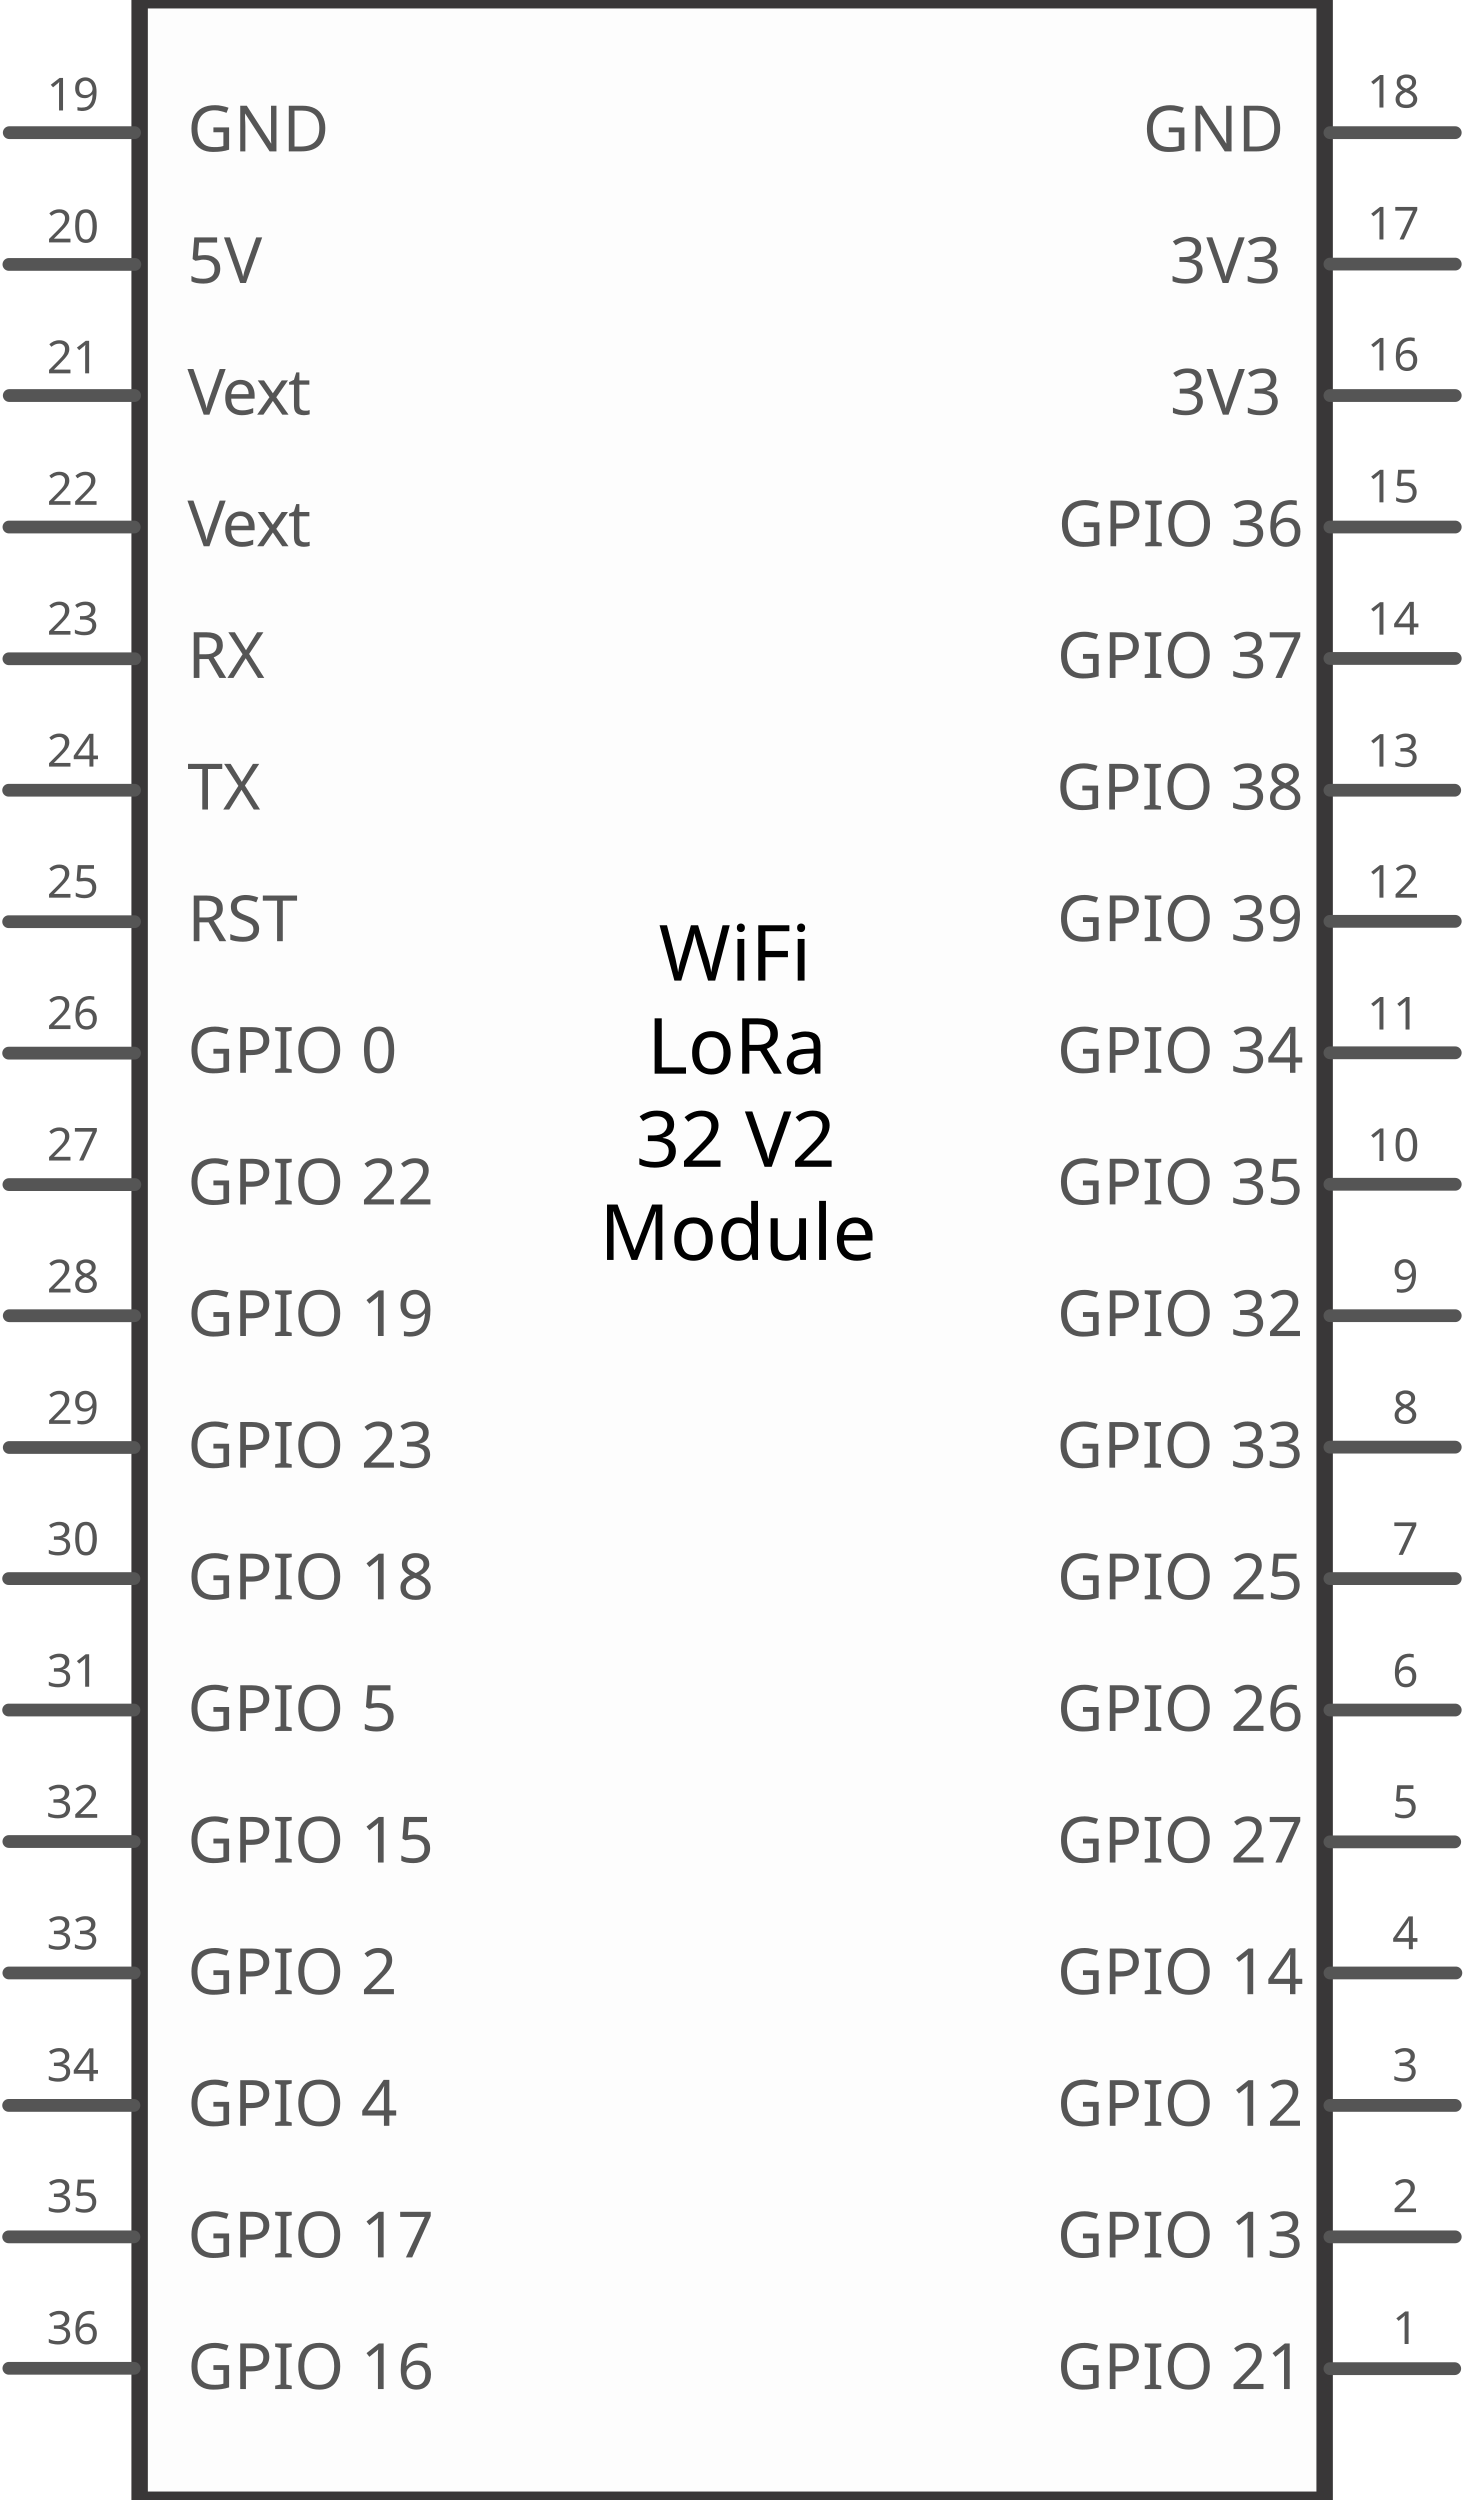
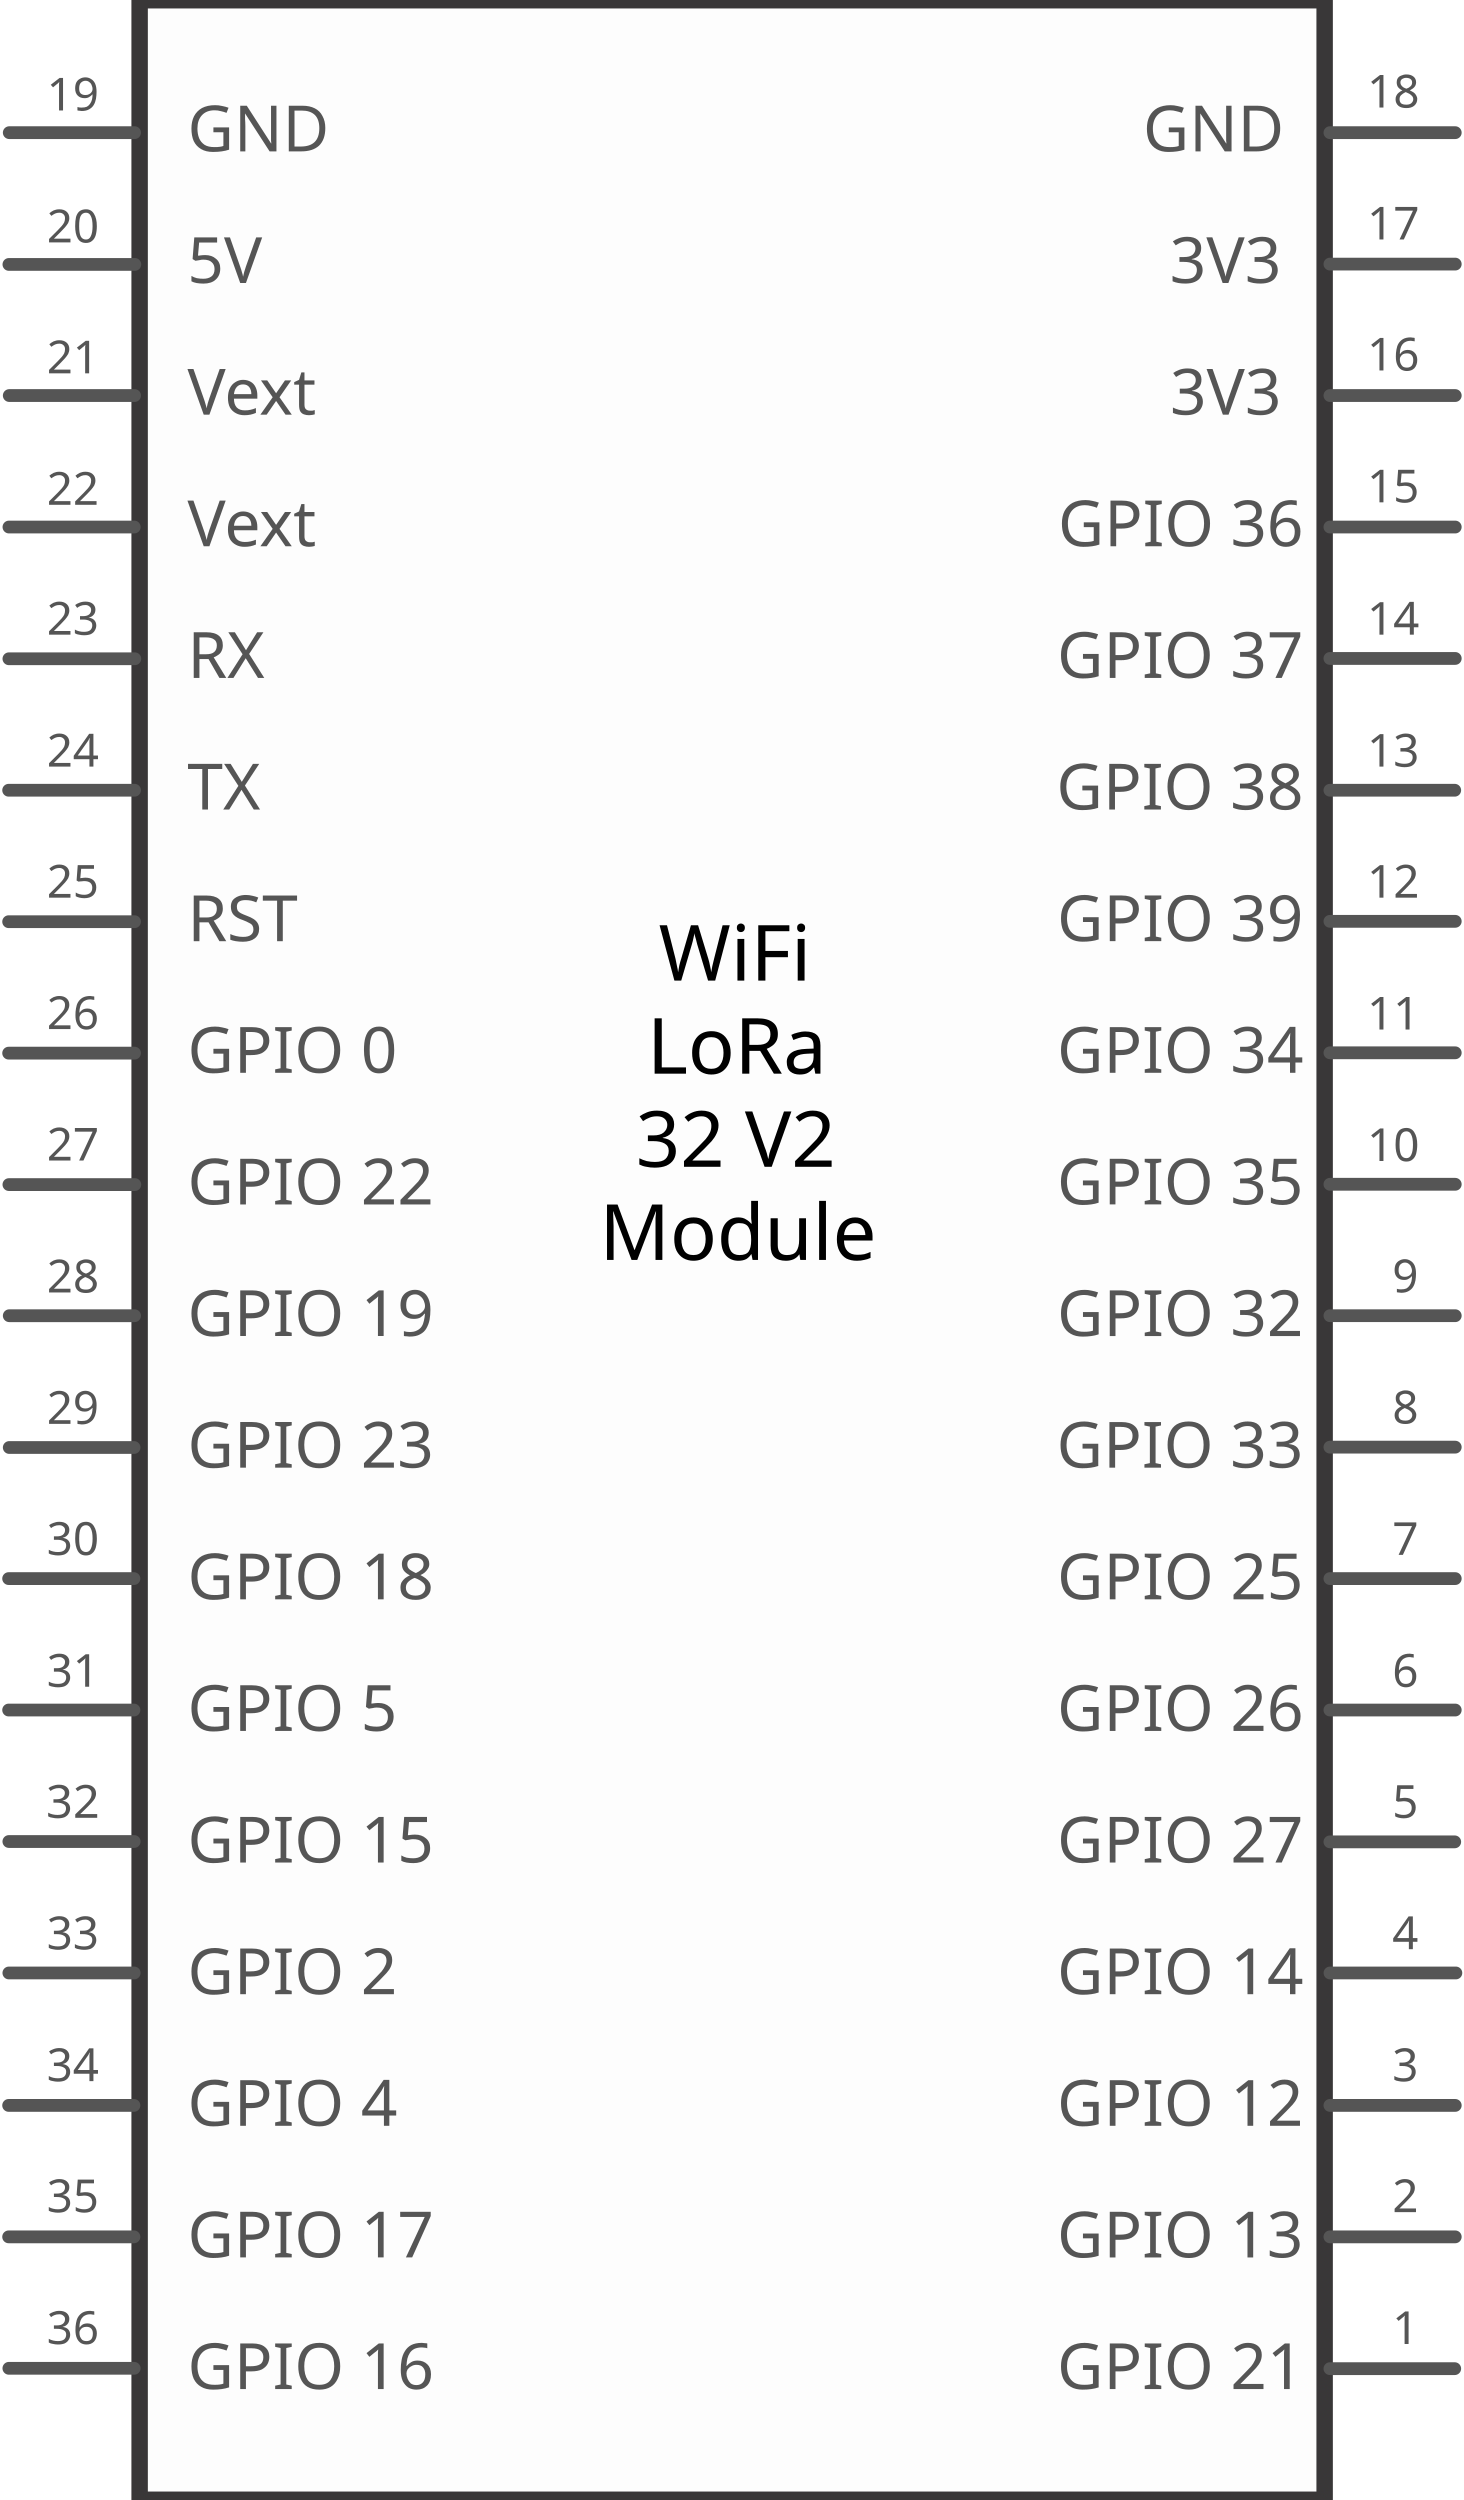
<svg xmlns="http://www.w3.org/2000/svg" gorn="0" height="1.901in" id="Schematic" x="0px" version="1.2" y="0px" baseProfile="tiny" xml:space="preserve" width="1.113in" viewBox="0 0 80.172 136.907">
  <rect gorn="0.1" height="136.907" id="outline" x="7.648" fill="#FDFDFD" width="64.907" stroke-width="0.9" stroke="#393738" />
  <g>
    <line gorn="0.2.0" id="connector35pin" y1="129.707" y2="129.707" fill="none" x1="0.486" x2="7.35" stroke-width="0.7" stroke-linecap="round" stroke="#555555" />
    <rect gorn="0.2.1" height="0.001" id="connector35terminal" x="0.128" y="129.706" fill="none" width="0.015" stroke-width="0" stroke="none" />
    <line gorn="0.2.2" id="connector34pin" y1="122.507" y2="122.507" fill="none" x1="0.473" x2="7.336" stroke-width="0.7" stroke-linecap="round" stroke="#555555" />
    <rect gorn="0.2.3" height="0.001" id="connector34terminal" x="0.115" y="122.506" fill="none" width="0.015" stroke-width="0" stroke="none" />
    <line gorn="0.2.4" id="connector33pin" y1="115.307" y2="115.307" fill="none" x1="7.336" x2="0.473" stroke-width="0.7" stroke-linecap="round" stroke="#555555" />
    <rect gorn="0.2.5" height="0.001" id="connector33terminal" x="0.115" y="115.306" fill="none" width="0.015" stroke-width="0" stroke="none" />
    <line gorn="0.2.6" id="connector32pin" y1="108.053" y2="108.053" fill="none" x1="0.486" x2="7.35" stroke-width="0.7" stroke-linecap="round" stroke="#555555" />
    <rect gorn="0.2.7" height="0.001" id="connector32terminal" x="0.128" y="108.052" fill="none" width="0.015" stroke-width="0" stroke="none" />
    <line gorn="0.2.8" id="connector31pin" y1="100.853" y2="100.853" fill="none" x1="0.486" x2="7.35" stroke-width="0.7" stroke-linecap="round" stroke="#555555" />
    <rect gorn="0.2.9" height="0.001" id="connector31terminal" x="0.128" y="100.852" fill="none" width="0.015" stroke-width="0" stroke="none" />
    <line gorn="0.2.10" id="connector30pin" y1="93.651" y2="93.651" fill="none" x1="0.473" x2="7.336" stroke-width="0.7" stroke-linecap="round" stroke="#555555" />
    <rect gorn="0.2.11" height="0.001" id="connector30terminal" x="0.115" y="93.65" fill="none" width="0.015" stroke-width="0" stroke="none" />
    <line gorn="0.2.12" id="connector29pin" y1="86.452" y2="86.452" fill="none" x1="7.336" x2="0.473" stroke-width="0.7" stroke-linecap="round" stroke="#555555" />
    <rect gorn="0.2.13" height="0.001" id="connector29terminal" x="0.115" y="86.451" fill="none" width="0.015" stroke-width="0" stroke="none" />
    <line gorn="0.2.14" id="connector28pin" y1="79.271" y2="79.271" fill="none" x1="7.343" x2="0.507" stroke-width="0.7" stroke-linecap="round" stroke="#555555" />
    <rect gorn="0.2.15" height="0.001" id="connector28terminal" x="0.149" y="79.27" fill="none" width="0.015" stroke-width="0" stroke="none" />
    <line gorn="0.2.16" id="connector27pin" y1="72.053" y2="72.053" fill="none" x1="0.507" x2="7.372" stroke-width="0.7" stroke-linecap="round" stroke="#555555" />
    <rect gorn="0.2.17" height="0.001" id="connector27terminal" x="0.149" y="72.052" fill="none" width="0.015" stroke-width="0" stroke="none" />
    <line gorn="0.2.18" id="connector26pin" y1="64.871" y2="64.871" fill="none" x1="7.385" x2="0.488" stroke-width="0.7" stroke-linecap="round" stroke="#555555" />
    <rect gorn="0.2.19" height="0.001" id="connector26terminal" x="0.13" y="64.87" fill="none" width="0.015" stroke-width="0" stroke="none" />
    <line gorn="0.2.20" id="connector25pin" y1="57.671" y2="57.671" fill="none" x1="7.369" x2="0.474" stroke-width="0.7" stroke-linecap="round" stroke="#555555" />
    <rect gorn="0.2.21" height="0.001" id="connector25terminal" x="0.116" y="57.67" fill="none" width="0.015" stroke-width="0" stroke="none" />
    <line gorn="0.2.22" id="connector24pin" y1="50.471" y2="50.471" fill="none" x1="7.369" x2="0.474" stroke-width="0.7" stroke-linecap="round" stroke="#555555" />
    <rect gorn="0.2.23" height="0.001" id="connector24terminal" x="0.116" y="50.47" fill="none" width="0.015" stroke-width="0" stroke="none" />
    <line gorn="0.2.24" id="connector23pin" y1="43.271" y2="43.271" fill="none" x1="0.474" x2="7.369" stroke-width="0.7" stroke-linecap="round" stroke="#555555" />
    <rect gorn="0.2.25" height="0.001" id="connector23terminal" x="0.116" y="43.27" fill="none" width="0.015" stroke-width="0" stroke="none" />
    <line gorn="0.2.26" id="connector22pin" y1="36.07" y2="36.07" fill="none" x1="7.385" x2="0.488" stroke-width="0.7" stroke-linecap="round" stroke="#555555" />
    <rect gorn="0.2.27" height="0.001" id="connector22terminal" x="0.13" y="36.069" fill="none" width="0.015" stroke-width="0" stroke="none" />
    <line gorn="0.2.28" id="connector21pin" y1="28.854" y2="28.854" fill="none" x1="7.354" x2="0.49" stroke-width="0.7" stroke-linecap="round" stroke="#555555" />
    <rect gorn="0.2.29" height="0.001" id="connector21terminal" x="0.132" y="28.853" fill="none" width="0.015" stroke-width="0" stroke="none" />
    <line gorn="0.2.30" id="connector20pin" y1="21.652" y2="21.652" fill="none" x1="7.372" x2="0.507" stroke-width="0.7" stroke-linecap="round" stroke="#555555" />
    <rect gorn="0.2.31" height="0.001" id="connector20terminal" x="0.149" y="21.651" fill="none" width="0.015" stroke-width="0" stroke="none" />
    <line gorn="0.2.32" id="connector19pin" y1="14.471" y2="14.471" fill="none" x1="7.385" x2="0.488" stroke-width="0.7" stroke-linecap="round" stroke="#555555" />
    <rect gorn="0.2.33" height="0.001" id="connector19terminal" x="0.13" y="14.47" fill="none" width="0.015" stroke-width="0" stroke="none" />
    <line gorn="0.2.34" id="connector18pin" y1="7.253" y2="7.253" fill="none" x1="7.372" x2="0.507" stroke-width="0.7" stroke-linecap="round" stroke="#555555" />
    <rect gorn="0.2.35" height="0.001" id="connector18terminal" x="0.149" y="7.252" fill="none" width="0.015" stroke-width="0" stroke="none" />
    <line gorn="0.2.36" id="connector17pin" y1="7.253" y2="7.253" fill="none" x1="79.709" x2="72.844" stroke-width="0.7" stroke-linecap="round" stroke="#555555" />
    <rect gorn="0.2.37" height="0.001" id="connector17terminal" x="80.051" y="7.252" fill="none" width="0.015" stroke-width="0" stroke="none" />
    <line gorn="0.2.38" id="connector16pin" y1="14.452" y2="14.452" fill="none" x1="79.709" x2="72.844" stroke-width="0.7" stroke-linecap="round" stroke="#555555" />
    <rect gorn="0.2.39" height="0.001" id="connector16terminal" x="80.051" y="14.451" fill="none" width="0.015" stroke-width="0" stroke="none" />
    <line gorn="0.2.40" id="connector15pin" y1="21.652" y2="21.652" fill="none" x1="79.709" x2="72.844" stroke-width="0.7" stroke-linecap="round" stroke="#555555" />
    <rect gorn="0.2.41" height="0.001" id="connector15terminal" x="80.051" y="21.651" fill="none" width="0.015" stroke-width="0" stroke="none" />
    <line gorn="0.2.42" id="connector14pin" y1="28.854" y2="28.854" fill="none" x1="79.709" x2="72.844" stroke-width="0.7" stroke-linecap="round" stroke="#555555" />
    <rect gorn="0.2.43" height="0.001" id="connector14terminal" x="80.051" y="28.853" fill="none" width="0.015" stroke-width="0" stroke="none" />
    <line gorn="0.2.44" id="connector13pin" y1="36.052" y2="36.052" fill="none" x1="79.709" x2="72.844" stroke-width="0.7" stroke-linecap="round" stroke="#555555" />
    <rect gorn="0.2.45" height="0.001" id="connector13terminal" x="80.051" y="36.051" fill="none" width="0.015" stroke-width="0" stroke="none" />
    <line gorn="0.2.46" id="connector12pin" y1="43.271" y2="43.271" fill="none" x1="72.844" x2="79.68" stroke-width="0.7" stroke-linecap="round" stroke="#555555" />
    <rect gorn="0.2.47" height="0.001" id="connector12terminal" x="80.022" y="43.27" fill="none" width="0.015" stroke-width="0" stroke="none" />
    <line gorn="0.2.48" id="connector11pin" y1="50.451" y2="50.451" fill="none" x1="72.844" x2="79.709" stroke-width="0.7" stroke-linecap="round" stroke="#555555" />
    <rect gorn="0.2.49" height="0.001" id="connector11terminal" x="80.051" y="50.45" fill="none" width="0.015" stroke-width="0" stroke="none" />
    <line gorn="0.2.50" id="connector10pin" y1="57.652" y2="57.652" fill="none" x1="72.844" x2="79.709" stroke-width="0.7" stroke-linecap="round" stroke="#555555" />
    <rect gorn="0.2.51" height="0.001" id="connector10terminal" x="80.051" y="57.651" fill="none" width="0.015" stroke-width="0" stroke="none" />
    <line gorn="0.2.52" id="connector9pin" y1="64.854" y2="64.854" fill="none" x1="72.844" x2="79.709" stroke-width="0.7" stroke-linecap="round" stroke="#555555" />
    <rect gorn="0.2.53" height="0.001" id="connector9terminal" x="80.051" y="64.853" fill="none" width="0.015" stroke-width="0" stroke="none" />
    <line gorn="0.2.54" id="connector8pin" y1="72.052" y2="72.052" fill="none" x1="79.709" x2="72.844" stroke-width="0.7" stroke-linecap="round" stroke="#555555" />
    <rect gorn="0.2.55" height="0.001" id="connector8terminal" x="80.051" y="72.051" fill="none" width="0.015" stroke-width="0" stroke="none" />
    <line gorn="0.2.56" id="connector7pin" y1="79.252" y2="79.252" fill="none" x1="79.709" x2="72.844" stroke-width="0.7" stroke-linecap="round" stroke="#555555" />
    <rect gorn="0.2.57" height="0.001" id="connector7terminal" x="80.051" y="79.251" fill="none" width="0.015" stroke-width="0" stroke="none" />
    <line gorn="0.2.58" id="connector6pin" y1="86.452" y2="86.452" fill="none" x1="79.709" x2="72.844" stroke-width="0.7" stroke-linecap="round" stroke="#555555" />
    <rect gorn="0.2.59" height="0.001" id="connector6terminal" x="80.051" y="86.451" fill="none" width="0.015" stroke-width="0" stroke="none" />
    <line gorn="0.2.60" id="connector5pin" y1="93.651" y2="93.651" fill="none" x1="79.709" x2="72.844" stroke-width="0.7" stroke-linecap="round" stroke="#555555" />
    <rect gorn="0.2.61" height="0.001" id="connector5terminal" x="80.051" y="93.65" fill="none" width="0.015" stroke-width="0" stroke="none" />
    <line gorn="0.2.62" id="connector4pin" y1="100.871" y2="100.871" fill="none" x1="72.844" x2="79.68" stroke-width="0.7" stroke-linecap="round" stroke="#555555" />
    <rect gorn="0.2.63" height="0.001" id="connector4terminal" x="80.022" y="100.87" fill="none" width="0.015" stroke-width="0" stroke="none" />
    <line gorn="0.2.64" id="connector3pin" y1="108.053" y2="108.053" fill="none" x1="72.848" x2="79.743" stroke-width="0.7" stroke-linecap="round" stroke="#555555" />
    <rect gorn="0.2.65" height="0.001" id="connector3terminal" x="80.085" y="108.052" fill="none" width="0.015" stroke-width="0" stroke="none" />
    <line gorn="0.2.66" id="connector2pin" y1="115.307" y2="115.307" fill="none" x1="79.709" x2="72.844" stroke-width="0.7" stroke-linecap="round" stroke="#555555" />
    <rect gorn="0.2.67" height="0.001" id="connector2terminal" x="80.051" y="115.306" fill="none" width="0.015" stroke-width="0" stroke="none" />
    <line gorn="0.2.68" id="connector1pin" y1="122.507" y2="122.507" fill="none" x1="79.709" x2="72.844" stroke-width="0.7" stroke-linecap="round" stroke="#555555" />
    <rect gorn="0.2.69" height="0.001" id="connector1terminal" x="80.051" y="122.506" fill="none" width="0.015" stroke-width="0" stroke="none" />
    <line gorn="0.2.70" id="connector0pin" y1="129.726" y2="129.726" fill="none" x1="72.844" x2="79.68" stroke-width="0.7" stroke-linecap="round" stroke="#555555" />
    <rect gorn="0.2.71" height="0.001" id="connector0terminal" x="80.022" y="129.725" fill="none" width="0.015" stroke-width="0" stroke="none" />
  </g>
  <g gorn="0.3" id="pin_numbers">
    <g transform="matrix(1 0 0 1 2.5625 128.3721)">
      <g>
        <g>
          <g>
            <text gorn="0.3.0.0.0.0.0" id="_x33_6" font-size="2.5" fill="#555555" font-family="DroidSans">36</text>
          </g>
        </g>
      </g>
    </g>
    <g transform="matrix(1 0 0 1 2.5625 121.1533)">
      <g>
        <g>
          <g>
            <text gorn="0.3.1.0.0.0.0" id="_x33_5" font-size="2.5" fill="#555555" font-family="DroidSans">35</text>
          </g>
        </g>
      </g>
    </g>
    <g transform="matrix(1 0 0 1 2.5625 113.9775)">
      <g>
        <g>
          <g>
            <text gorn="0.3.2.0.0.0.0" id="_x33_4" font-size="2.5" fill="#555555" font-family="DroidSans">34</text>
          </g>
        </g>
      </g>
    </g>
    <g transform="matrix(1 0 0 1 2.5625 106.7549)">
      <g>
        <g>
          <g>
            <text gorn="0.3.3.0.0.0.0" id="_x33_3" font-size="2.5" fill="#555555" font-family="DroidSans">33</text>
          </g>
        </g>
      </g>
    </g>
    <g transform="matrix(1.026 0 0 1 2.5269 99.5527)">
      <g>
        <g>
          <g>
            <text gorn="0.3.4.0.0.0.0" id="_x33_2" font-size="2.5" fill="#555555" font-family="DroidSans">32</text>
          </g>
        </g>
      </g>
    </g>
    <g transform="matrix(1 0 0 1 2.563 92.376)">
      <g>
        <g>
          <g>
            <text gorn="0.3.5.0.0.0.0" id="_x33_1" font-size="2.5" fill="#555555" font-family="DroidSans">31</text>
          </g>
        </g>
      </g>
    </g>
    <g transform="matrix(1 0 0 1 2.563 85.1533)">
      <g>
        <g>
          <g>
            <text gorn="0.3.6.0.0.0.0" id="_x33_0" font-size="2.5" fill="#555555" font-family="DroidSans">30</text>
          </g>
        </g>
      </g>
    </g>
    <g transform="matrix(1 0 0 1 2.563 77.9775)">
      <g>
        <g>
          <g>
            <text gorn="0.3.7.0.0.0.0" id="_x32_9" font-size="2.5" fill="#555555" font-family="DroidSans">29</text>
          </g>
        </g>
      </g>
    </g>
    <g transform="matrix(1 0 0 1 2.563 70.7783)">
      <g>
        <g>
          <g>
            <text gorn="0.3.8.0.0.0.0" id="_x32_8" font-size="2.5" fill="#555555" font-family="DroidSans">28</text>
          </g>
        </g>
      </g>
    </g>
    <g transform="matrix(1 0 0 1 2.563 63.5518)">
      <g>
        <g>
          <g>
            <text gorn="0.3.9.0.0.0.0" id="_x32_7" font-size="2.5" fill="#555555" font-family="DroidSans">27</text>
          </g>
        </g>
      </g>
    </g>
    <g transform="matrix(1 0 0 1 2.562 56.3525)">
      <g>
        <g>
          <g>
            <text gorn="0.3.10.0.0.0.0" id="_x32_6" font-size="2.5" fill="#555555" font-family="DroidSans">26</text>
          </g>
        </g>
      </g>
    </g>
    <g transform="matrix(1 0 0 1 2.562 49.1533)">
      <g>
        <g>
          <g>
            <text gorn="0.3.11.0.0.0.0" id="_x32_5" font-size="2.5" fill="#555555" font-family="DroidSans">25</text>
          </g>
        </g>
      </g>
    </g>
    <g transform="matrix(1 0 0 1 2.562 41.9775)">
      <g>
        <g>
          <g>
            <text gorn="0.3.12.0.0.0.0" id="_x32_4" font-size="2.5" fill="#555555" font-family="DroidSans">24</text>
          </g>
        </g>
      </g>
    </g>
    <g transform="matrix(1 0 0 1 2.562 34.751)">
      <g>
        <g>
          <g>
            <text gorn="0.3.13.0.0.0.0" id="_x32_3" font-size="2.5" fill="#555555" font-family="DroidSans">23</text>
          </g>
        </g>
      </g>
    </g>
    <g transform="matrix(1 0 0 1 2.562 27.6377)">
      <g>
        <g>
          <g>
            <text gorn="0.3.14.0.0.0.0" id="_x32_2" font-size="2.5" fill="#555555" font-family="DroidSans">22</text>
          </g>
        </g>
      </g>
    </g>
    <g transform="matrix(1 0 0 1 2.562 20.4346)">
      <g>
        <g>
          <g>
            <text gorn="0.3.15.0.0.0.0" id="_x32_1" font-size="2.5" fill="#555555" font-family="DroidSans">21</text>
          </g>
        </g>
      </g>
    </g>
    <g transform="matrix(1 0 0 1 2.562 13.2627)">
      <g>
        <g>
          <g>
            <text gorn="0.3.16.0.0.0.0" id="_x32_0" font-size="2.5" fill="#555555" font-family="DroidSans">20</text>
          </g>
        </g>
      </g>
    </g>
    <g transform="matrix(1 0 0 1 2.562 6.0361)">
      <g>
        <g>
          <g>
            <text gorn="0.3.17.0.0.0.0" id="_x31_9" font-size="2.5" fill="#555555" font-family="DroidSans">19</text>
          </g>
        </g>
      </g>
    </g>
    <g transform="matrix(1 0 0 1 74.8853 5.876)">
      <g>
        <g>
          <g>
            <text gorn="0.3.18.0.0.0.0" id="_x31_8" font-size="2.5" fill="#555555" font-family="DroidSans">18</text>
          </g>
        </g>
      </g>
    </g>
    <g transform="matrix(1 0 0 1 74.8853 13.1025)">
      <g>
        <g>
          <g>
            <text gorn="0.3.19.0.0.0.0" id="_x31_7" font-size="2.5" fill="#555555" font-family="DroidSans">17</text>
          </g>
        </g>
      </g>
    </g>
    <g transform="matrix(1 0 0 1 74.8853 20.2783)">
      <g>
        <g>
          <g>
            <text gorn="0.3.20.0.0.0.0" id="_x31_6" font-size="2.5" fill="#555555" font-family="DroidSans">16</text>
          </g>
        </g>
      </g>
    </g>
    <g transform="matrix(1 0 0 1 74.8853 27.501)">
      <g>
        <g>
          <g>
            <text gorn="0.3.21.0.0.0.0" id="_x31_5" font-size="2.5" fill="#555555" font-family="DroidSans">15</text>
          </g>
        </g>
      </g>
    </g>
    <g transform="matrix(1 0 0 1 74.8853 34.751)">
      <g>
        <g>
          <g>
            <text gorn="0.3.22.0.0.0.0" id="_x31_4" font-size="2.5" fill="#555555" font-family="DroidSans">14</text>
          </g>
        </g>
      </g>
    </g>
    <g transform="matrix(1 0 0 1 74.8853 41.9775)">
      <g>
        <g>
          <g>
            <text gorn="0.3.23.0.0.0.0" id="_x31_3" font-size="2.5" fill="#555555" font-family="DroidSans">13</text>
          </g>
        </g>
      </g>
    </g>
    <g transform="matrix(1 0 0 1 74.8853 49.1533)">
      <g>
        <g>
          <g>
            <text gorn="0.3.24.0.0.0.0" id="_x31_2" font-size="2.5" fill="#555555" font-family="DroidSans">12</text>
          </g>
        </g>
      </g>
    </g>
    <g transform="matrix(1 0 0 1 74.8853 56.376)">
      <g>
        <g>
          <g>
            <text gorn="0.3.25.0.0.0.0" id="_x31_1" font-size="2.5" fill="#555555" font-family="DroidSans">11</text>
          </g>
        </g>
      </g>
    </g>
    <g transform="matrix(1 0 0 1 74.8853 63.5791)">
      <g>
        <g>
          <g>
            <text gorn="0.3.26.0.0.0.0" id="_x31_0" font-size="2.5" fill="#555555" font-family="DroidSans">10</text>
          </g>
        </g>
      </g>
    </g>
    <g transform="matrix(1 0 0 1 76.2622 70.7666)">
      <g>
        <g>
          <g>
            <text gorn="0.3.27.0.0.0.0" id="_x39_" font-size="2.5" fill="#555555" font-family="DroidSans">9</text>
          </g>
        </g>
      </g>
    </g>
    <g transform="matrix(1 0 0 1 76.2622 77.9541)">
      <g>
        <g>
          <g>
            <text gorn="0.3.28.0.0.0.0" id="_x38_" font-size="2.5" fill="#555555" font-family="DroidSans">8</text>
          </g>
        </g>
      </g>
    </g>
    <g transform="matrix(1 0 0 1 76.2622 85.1533)">
      <g>
        <g>
          <g>
            <text gorn="0.3.29.0.0.0.0" id="_x37_" font-size="2.5" fill="#555555" font-family="DroidSans">7</text>
          </g>
        </g>
      </g>
    </g>
    <g transform="matrix(1 0 0 1 76.2622 92.376)">
      <g>
        <g>
          <g>
            <text gorn="0.3.30.0.0.0.0" id="_x36_" font-size="2.5" fill="#555555" font-family="DroidSans">6</text>
          </g>
        </g>
      </g>
    </g>
    <g transform="matrix(1 0 0 1 76.2622 99.5518)">
      <g>
        <g>
          <g>
            <text gorn="0.3.31.0.0.0.0" id="_x35_" font-size="2.5" fill="#555555" font-family="DroidSans">5</text>
          </g>
        </g>
      </g>
    </g>
    <g transform="matrix(1 0 0 1 76.2622 106.751)">
      <g>
        <g>
          <g>
            <text gorn="0.3.32.0.0.0.0" id="_x34_" font-size="2.5" fill="#555555" font-family="DroidSans">4</text>
          </g>
        </g>
      </g>
    </g>
    <g transform="matrix(1 0 0 1 76.2622 113.9775)">
      <g>
        <g>
          <g>
            <text gorn="0.3.33.0.0.0.0" id="_x33_" font-size="2.5" fill="#555555" font-family="DroidSans">3</text>
          </g>
        </g>
      </g>
    </g>
    <g transform="matrix(1 0 0 1 76.2622 121.1533)">
      <g>
        <g>
          <g>
            <text gorn="0.3.34.0.0.0.0" id="_x32_" font-size="2.5" fill="#555555" font-family="DroidSans">2</text>
          </g>
        </g>
      </g>
    </g>
    <g transform="matrix(1 0 0 1 76.2622 128.376)">
      <g>
        <g>
          <g>
            <text gorn="0.3.35.0.0.0.0" id="_x31_" font-size="2.5" fill="#555555" font-family="DroidSans">1</text>
          </g>
        </g>
      </g>
    </g>
  </g>
  <g gorn="0.4" id="pin_labels">
    <g transform="matrix(1 0 0 1 10.2671 130.8447)">
      <g>
        <g>
          <g>
            <text font-size="3.5" fill="#555555" font-family="DroidSans">GPIO 16</text>
          </g>
        </g>
      </g>
    </g>
    <g transform="matrix(1 0 0 1 10.2671 123.6338)">
      <g>
        <g>
          <g>
            <text font-size="3.5" fill="#555555" font-family="DroidSans">GPIO 17</text>
          </g>
        </g>
      </g>
    </g>
    <g transform="matrix(1 0 0 1 10.2671 116.4248)">
      <g>
        <g>
          <g>
            <text font-size="3.5" fill="#555555" font-family="DroidSans">GPIO 4</text>
          </g>
        </g>
      </g>
    </g>
    <g transform="matrix(1 0 0 1 10.2671 109.2158)">
      <g>
        <g>
          <g>
            <text font-size="3.5" fill="#555555" font-family="DroidSans">GPIO 2</text>
          </g>
        </g>
      </g>
    </g>
    <g transform="matrix(1 0 0 1 10.2671 102.0049)">
      <g>
        <g>
          <g>
            <text font-size="3.5" fill="#555555" font-family="DroidSans">GPIO 15</text>
          </g>
        </g>
      </g>
    </g>
    <g transform="matrix(1 0 0 1 10.2671 94.7959)">
      <g>
        <g>
          <g>
            <text font-size="3.5" fill="#555555" font-family="DroidSans">GPIO 5</text>
          </g>
        </g>
      </g>
    </g>
    <g transform="matrix(1 0 0 1 10.2671 87.5869)">
      <g>
        <g>
          <g>
            <text font-size="3.5" fill="#555555" font-family="DroidSans">GPIO 18</text>
          </g>
        </g>
      </g>
    </g>
    <g transform="matrix(1 0 0 1 10.2671 80.376)">
      <g>
        <g>
          <g>
            <text font-size="3.5" fill="#555555" font-family="DroidSans">GPIO 23</text>
          </g>
        </g>
      </g>
    </g>
    <g transform="matrix(1 0 0 1 10.2671 73.165)">
      <g>
        <g>
          <g>
            <text font-size="3.5" fill="#555555" font-family="DroidSans">GPIO 19</text>
          </g>
        </g>
      </g>
    </g>
    <g transform="matrix(1 0 0 1 10.2671 65.958)">
      <g>
        <g>
          <g>
            <text font-size="3.5" fill="#555555" font-family="DroidSans">GPIO 22</text>
          </g>
        </g>
      </g>
    </g>
    <g transform="matrix(1 0 0 1 10.2671 58.7471)">
      <g>
        <g>
          <g>
            <text font-size="3.5" fill="#555555" font-family="DroidSans">GPIO 0</text>
          </g>
        </g>
      </g>
    </g>
    <g transform="matrix(1 0 0 1 10.2671 51.5381)">
      <g>
        <g>
          <g>
            <text gorn="0.4.62.0.0.0.0" id="pin25_x3D_RST" font-size="3.5" fill="#555555" font-family="DroidSans">RST</text>
          </g>
        </g>
      </g>
    </g>
    <g transform="matrix(1 0 0 1 10.2671 44.3271)">
      <g>
        <g>
          <g>
            <text gorn="0.4.63.0.0.0.0" id="pin24-TX" font-size="3.5" fill="#555555" font-family="DroidSans">TX</text>
          </g>
        </g>
      </g>
    </g>
    <g transform="matrix(1 0 0 1 10.2671 37.1182)">
      <g>
        <g>
          <g>
            <text gorn="0.4.64.0.0.0.0" id="pin23-RX" font-size="3.5" fill="#555555" font-family="DroidSans">RX</text>
          </g>
        </g>
      </g>
    </g>
    <g transform="matrix(1 0 0 1 10.2671 29.9072)">
      <g>
        <g>
          <g>
-             <text font-size="3.5" fill="#555555" font-family="DroidSans">V</text>
-           </g>
-         </g>
-       </g>
-     </g>
-     <g transform="matrix(1 0 0 1 12.1499 29.9072)">
-       <g>
-         <g>
-           <g>
-             <text font-size="3.5" fill="#555555" font-family="DroidSans">e</text>
-           </g>
-         </g>
-       </g>
-     </g>
-     <g transform="matrix(1 0 0 1 14.0229 29.9072)">
-       <g>
-         <g>
-           <g>
-             <text font-size="3.5" fill="#555555" font-family="DroidSans">x</text>
-           </g>
-         </g>
-       </g>
-     </g>
-     <g transform="matrix(1 0 0 1 15.7729 29.9072)">
-       <g>
-         <g>
-           <g>
-             <text font-size="3.5" fill="#555555" font-family="DroidSans">t</text>
+             <text font-size="3.5" fill="#555555" font-family="DroidSans">Vext</text>
          </g>
        </g>
      </g>
    </g>
    <g transform="matrix(1 0 0 1 10.2671 22.6982)">
      <g>
        <g>
          <g>
-             <text font-size="3.5" fill="#555555" font-family="DroidSans">V</text>
-           </g>
-         </g>
-       </g>
-     </g>
-     <g transform="matrix(1 0 0 1 12.1499 22.6982)">
-       <g>
-         <g>
-           <g>
-             <text font-size="3.5" fill="#555555" font-family="DroidSans">e</text>
-           </g>
-         </g>
-       </g>
-     </g>
-     <g transform="matrix(1 0 0 1 14.0229 22.6982)">
-       <g>
-         <g>
-           <g>
-             <text font-size="3.5" fill="#555555" font-family="DroidSans">x</text>
-           </g>
-         </g>
-       </g>
-     </g>
-     <g transform="matrix(1 0 0 1 15.7729 22.6982)">
-       <g>
-         <g>
-           <g>
-             <text font-size="3.5" fill="#555555" font-family="DroidSans">t</text>
+             <text font-size="3.5" fill="#555555" font-family="DroidSans">Vext</text>
          </g>
        </g>
      </g>
    </g>
    <g transform="matrix(1 0 0 1 10.2671 15.4893)">
      <g>
        <g>
          <g>
            <text gorn="0.4.73.0.0.0.0" id="pin20-5V" font-size="3.5" fill="#555555" font-family="DroidSans">5V</text>
          </g>
        </g>
      </g>
    </g>
    <g transform="matrix(1 0 0 1 10.2671 8.2783)">
      <g>
        <g>
          <g>
            <text gorn="0.4.74.0.0.0.0" id="pin19-GND" font-size="3.5" fill="#555555" font-family="DroidSans">GND</text>
          </g>
        </g>
      </g>
    </g>
    <g transform="matrix(0.9957 0 0 1 62.6021 8.2793)">
      <g>
        <g>
          <g>
            <text gorn="0.4.75.0.0.0.0" id="pin18-GND" font-size="3.5" fill="#555555" font-family="DroidSans">GND</text>
          </g>
        </g>
      </g>
    </g>
    <g transform="matrix(1.0032 0 0 1 64.0688 15.4878)">
      <g>
        <g>
          <g>
            <text gorn="0.4.76.0.0.0.0" id="pin17-3V3" font-size="3.5" fill="#555555" font-family="DroidSans">3V3</text>
          </g>
        </g>
      </g>
    </g>
    <g transform="matrix(1 0 0 1 64.0894 22.6982)">
      <g>
        <g>
          <g>
            <text gorn="0.4.77.0.0.0.0" id="pin16-3V3" font-size="3.5" fill="#555555" font-family="DroidSans">3V3</text>
          </g>
        </g>
      </g>
    </g>
    <g transform="matrix(0.9957 0 0 1 57.9468 29.9082)">
      <g>
        <g>
          <g>
            <text font-size="3.5" fill="#555555" font-family="DroidSans">GPIO 36</text>
          </g>
        </g>
      </g>
    </g>
    <g transform="matrix(1 0 0 1 57.896 37.1182)">
      <g>
        <g>
          <g>
            <text font-size="3.5" fill="#555555" font-family="DroidSans">GPIO 37</text>
          </g>
        </g>
      </g>
    </g>
    <g transform="matrix(1.0032 0 0 1 57.8579 44.3281)">
      <g>
        <g>
          <g>
            <text font-size="3.5" fill="#555555" font-family="DroidSans">GPIO 38</text>
          </g>
        </g>
      </g>
    </g>
    <g transform="matrix(1 0 0 1 57.896 51.5361)">
      <g>
        <g>
          <g>
            <text font-size="3.5" fill="#555555" font-family="DroidSans">GPIO 39</text>
          </g>
        </g>
      </g>
    </g>
    <g transform="matrix(1 0 0 1 57.896 58.7471)">
      <g>
        <g>
          <g>
            <text font-size="3.5" fill="#555555" font-family="DroidSans">GPIO 34</text>
          </g>
        </g>
      </g>
    </g>
    <g transform="matrix(1.0002 0 0 1 57.8931 65.957)">
      <g>
        <g>
          <g>
            <text font-size="3.5" fill="#555555" font-family="DroidSans">GPIO 35</text>
          </g>
        </g>
      </g>
    </g>
    <g transform="matrix(1 0 0 1 57.896 73.167)">
      <g>
        <g>
          <g>
            <text font-size="3.5" fill="#555555" font-family="DroidSans">GPIO 32</text>
          </g>
        </g>
      </g>
    </g>
    <g transform="matrix(1.0021 0 0 1 57.8696 80.377)">
      <g>
        <g>
          <g>
            <text font-size="3.5" fill="#555555" font-family="DroidSans">GPIO 33</text>
          </g>
        </g>
      </g>
    </g>
    <g transform="matrix(1 0 0 1 57.896 87.5869)">
      <g>
        <g>
          <g>
            <text font-size="3.5" fill="#555555" font-family="DroidSans">GPIO 25</text>
          </g>
        </g>
      </g>
    </g>
    <g transform="matrix(1 0 0 1 57.896 94.7959)">
      <g>
        <g>
          <g>
            <text font-size="3.5" fill="#555555" font-family="DroidSans">GPIO 26</text>
          </g>
        </g>
      </g>
    </g>
    <g transform="matrix(1 0 0 1 57.896 102.0049)">
      <g>
        <g>
          <g>
            <text font-size="3.5" fill="#555555" font-family="DroidSans">GPIO 27</text>
          </g>
        </g>
      </g>
    </g>
    <g transform="matrix(1 0 0 1 57.896 109.2158)">
      <g>
        <g>
          <g>
            <text font-size="3.5" fill="#555555" font-family="DroidSans">GPIO 14</text>
          </g>
        </g>
      </g>
    </g>
    <g transform="matrix(1 0 0 1 57.896 116.4248)">
      <g>
        <g>
          <g>
            <text font-size="3.5" fill="#555555" font-family="DroidSans">GPIO 12</text>
          </g>
        </g>
      </g>
    </g>
    <g transform="matrix(1 0 0 1 57.895 123.6357)">
      <g>
        <g>
          <g>
            <text font-size="3.5" fill="#555555" font-family="DroidSans">GPIO 13</text>
          </g>
        </g>
      </g>
    </g>
    <g transform="matrix(1 0 0 1 57.896 130.8447)">
      <g>
        <g>
          <g>
            <text font-size="3.5" fill="#555555" font-family="DroidSans">GPIO 21</text>
          </g>
        </g>
      </g>
    </g>
    <g transform="matrix(1 0 0 1 36.0796 53.6963)">
      <g>
        <g>
          <g>
            <text font-size="4.25" font-family="DroidSans">WiFi</text>
          </g>
        </g>
      </g>
    </g>
    <g transform="matrix(1 0 0 1 35.4497 58.7959)">
      <g>
        <g>
          <g>
            <text font-size="4.25" font-family="DroidSans">LoRa</text>
          </g>
        </g>
      </g>
    </g>
    <g transform="matrix(1 0 0 1 34.8315 63.8965)">
      <g>
        <g>
          <g>
            <text font-size="4.25" font-family="DroidSans">32 V2</text>
          </g>
        </g>
      </g>
    </g>
    <g transform="matrix(1 0 0 1 32.8423 68.9961)">
      <g>
        <g>
          <g>
            <text font-size="4.25" font-family="DroidSans">Module</text>
          </g>
        </g>
      </g>
    </g>
  </g>
</svg>
